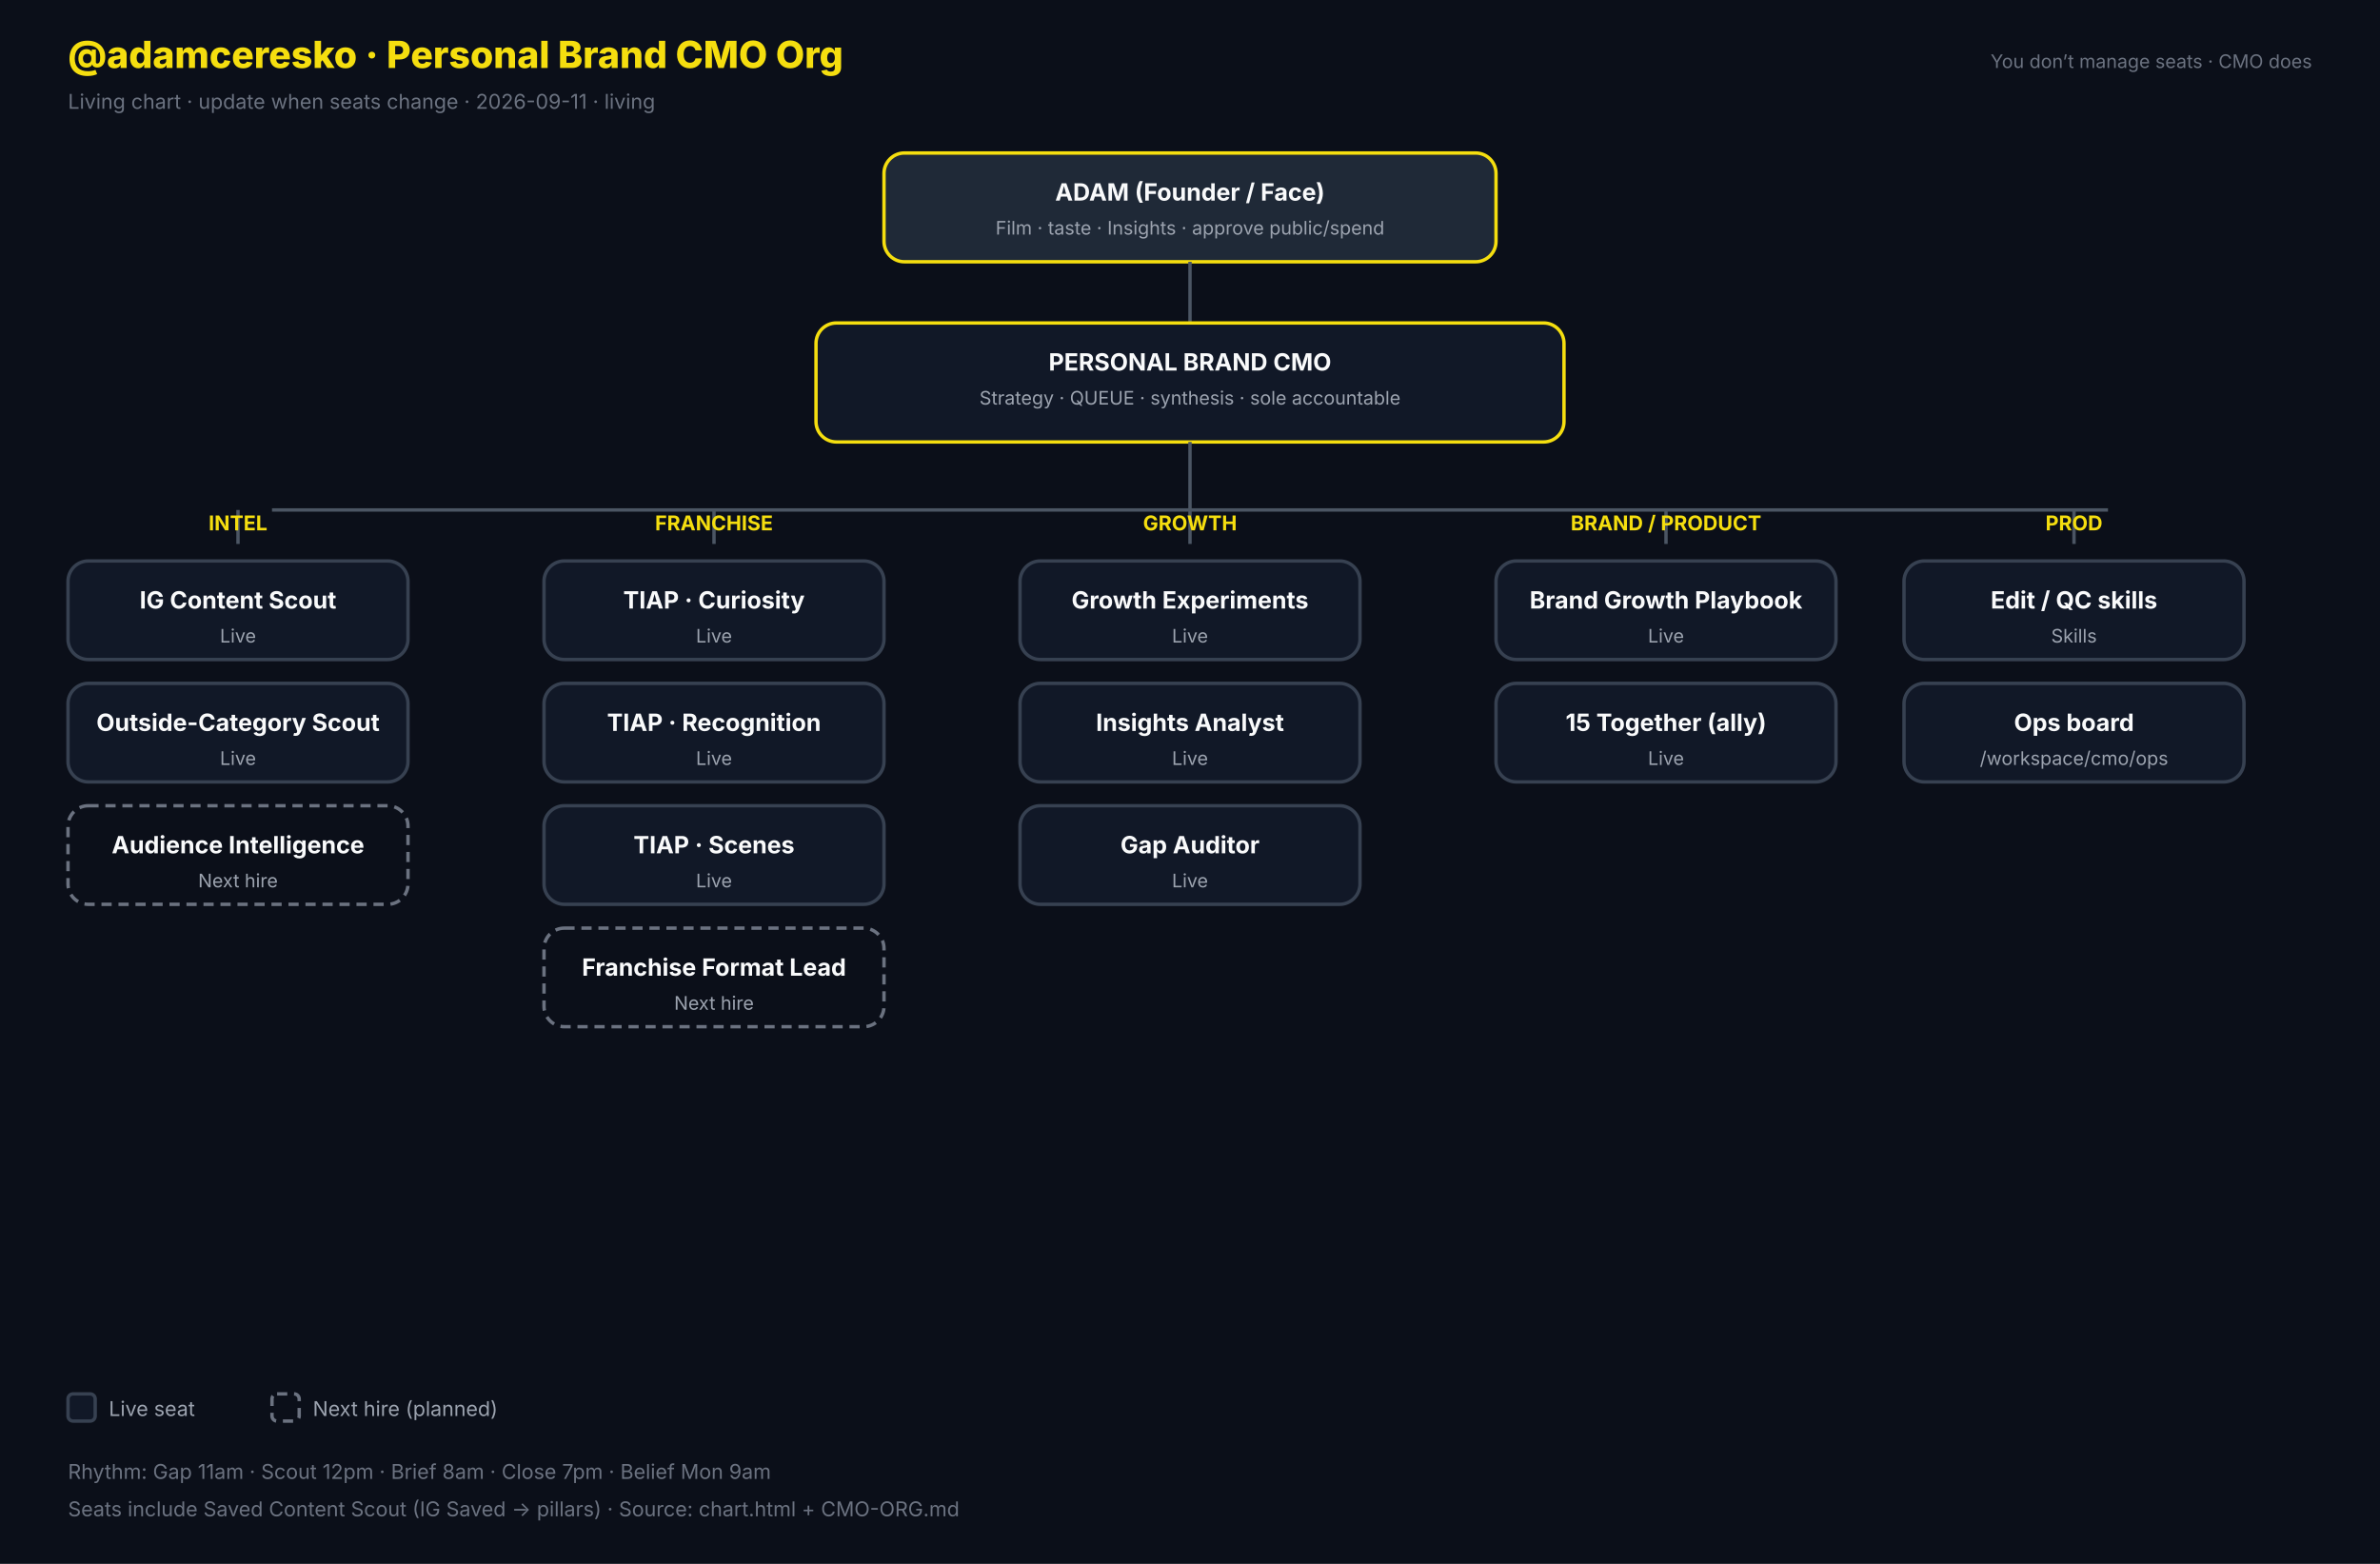
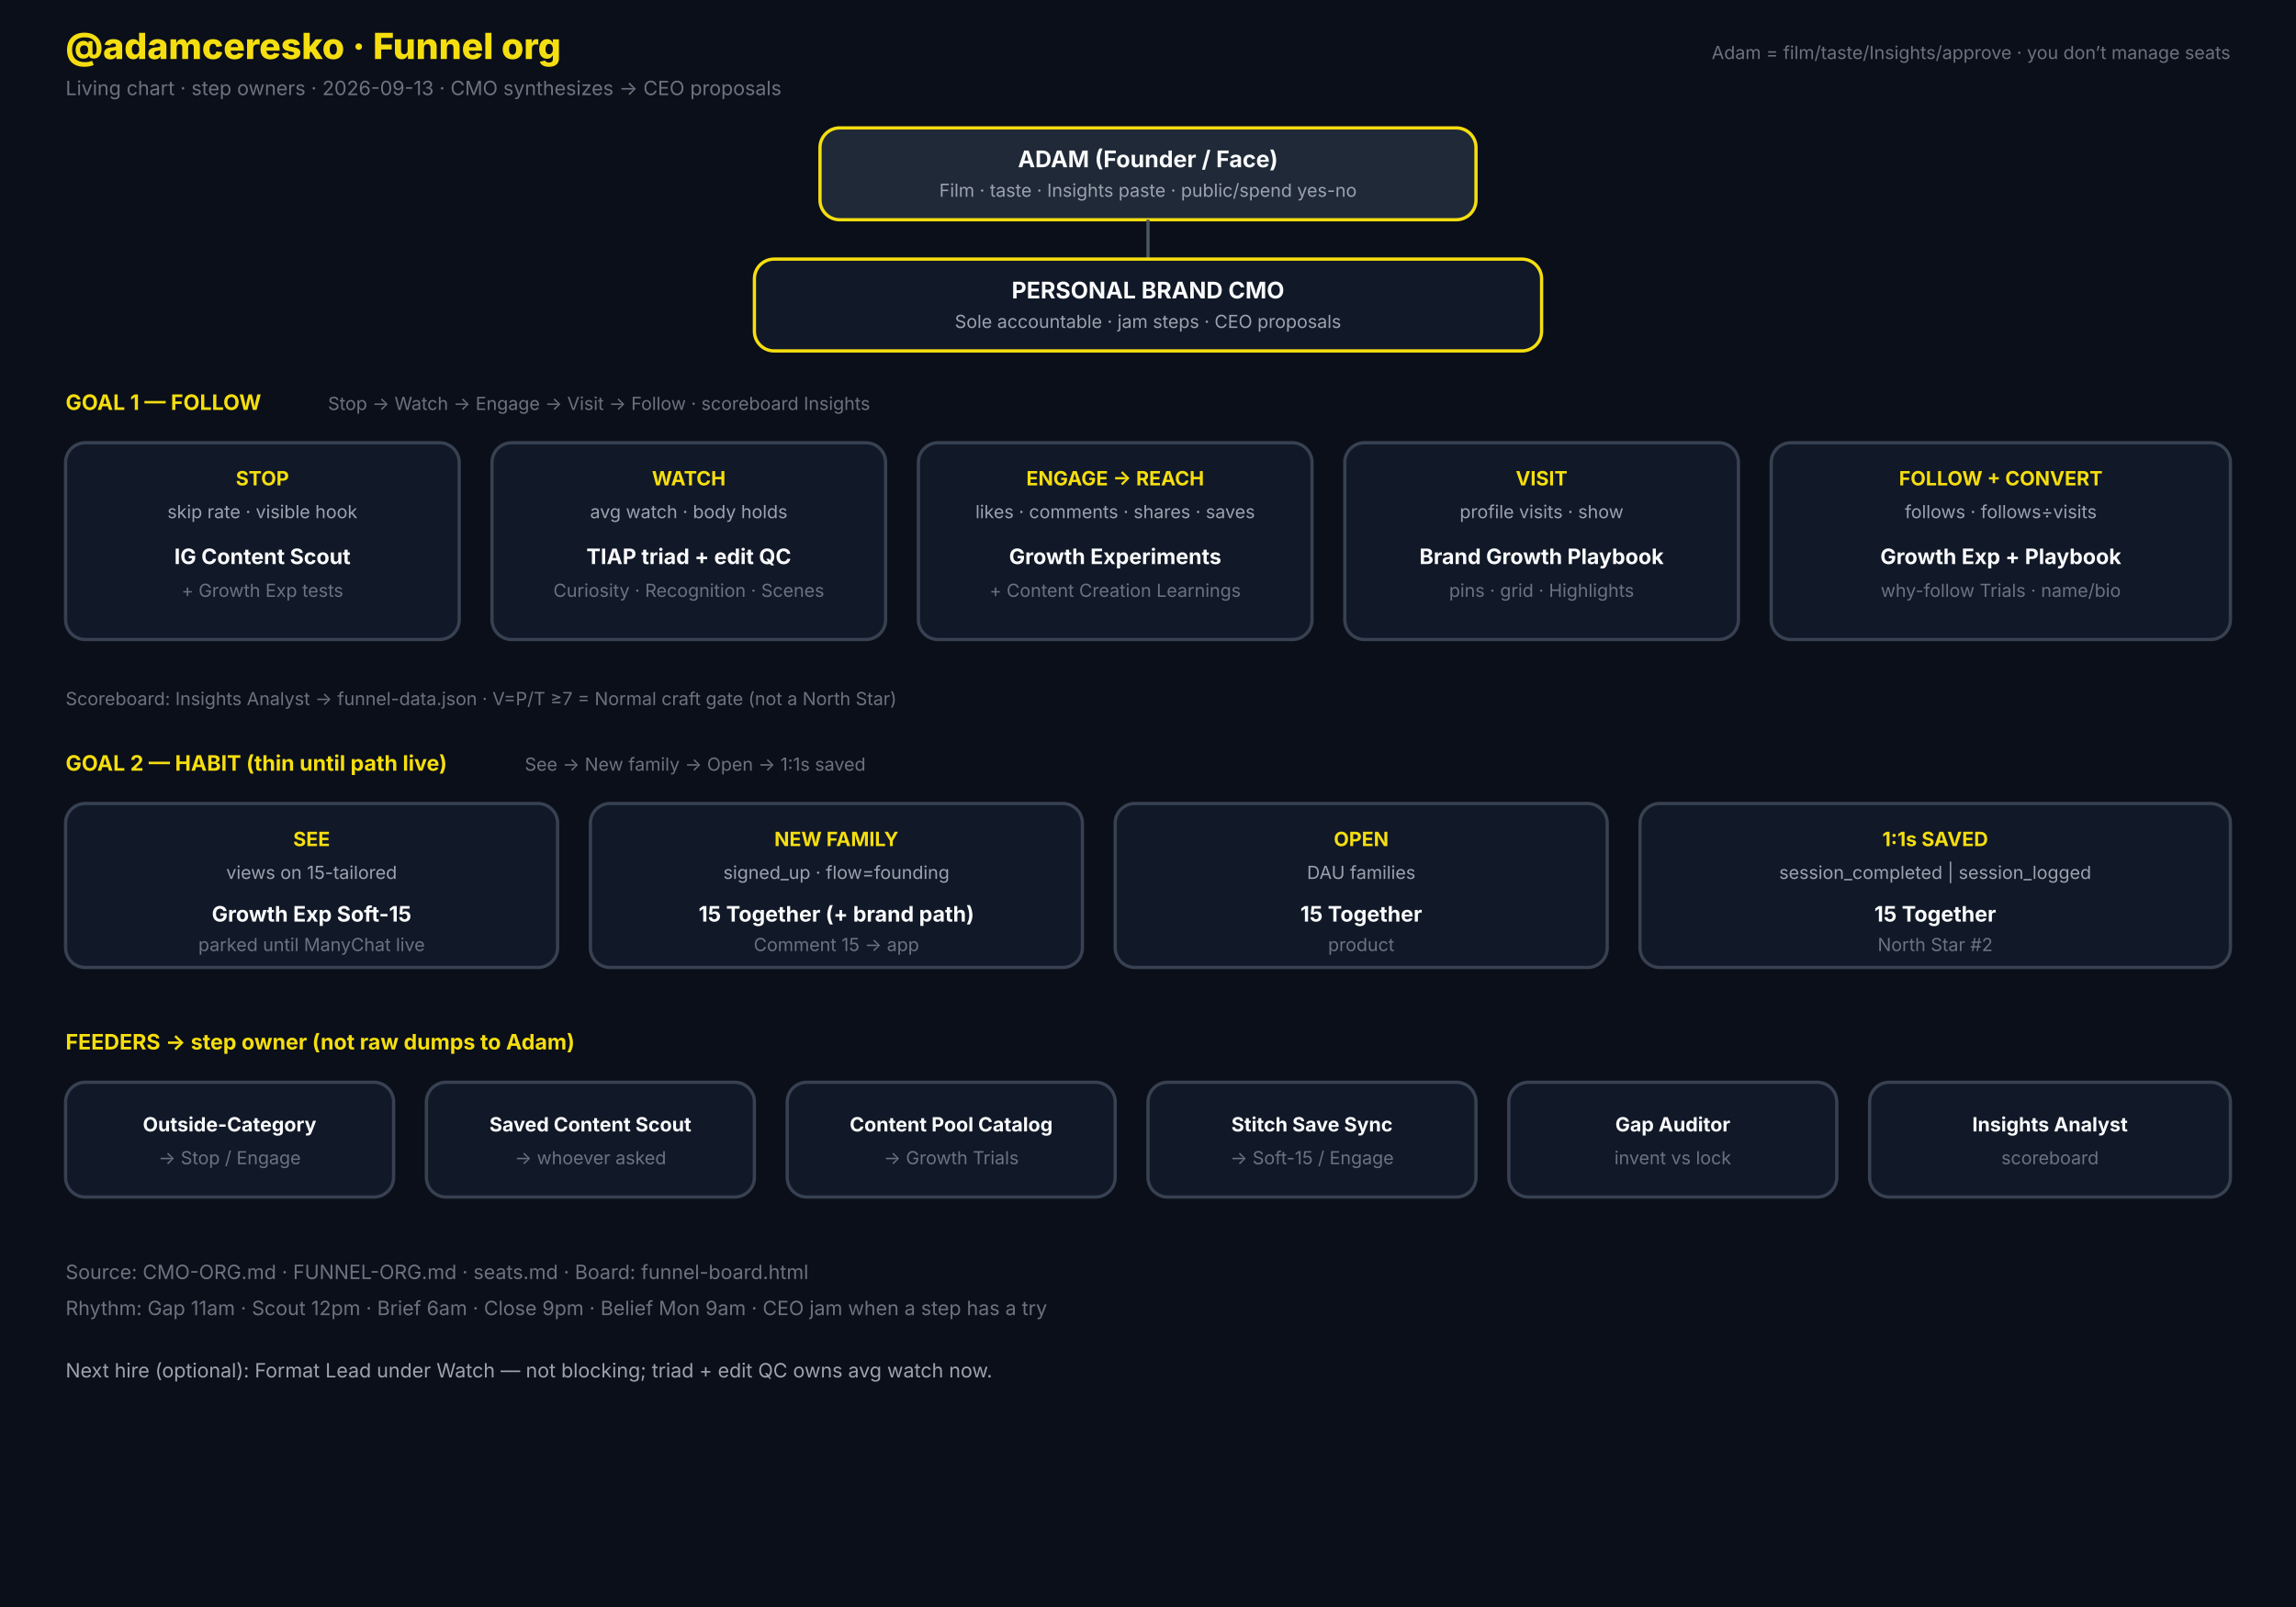
- <svg xmlns="http://www.w3.org/2000/svg" width="1400" height="920" viewBox="0 0 1400 920">
+ <svg xmlns="http://www.w3.org/2000/svg" width="1400" height="980" viewBox="0 0 1400 980">
  <rect width="100%" height="100%" fill="#0B0F19" />
-   <text x="40" y="40" fill="#F5DE0F" font-family="Inter,Helvetica,Arial,sans-serif" font-size="22" font-weight="800">@adamceresko · Personal Brand CMO Org</text>
-   <text x="40" y="64" fill="#6B7280" font-family="Inter,Helvetica,Arial,sans-serif" font-size="12">Living chart · update when seats change · 2026-09-11 · living</text>
-   <text x="1360" y="40" text-anchor="end" fill="#6B7280" font-family="Inter,Helvetica,Arial,sans-serif" font-size="11">You don’t manage seats · CMO does</text>
-   <rect x="520" y="90" width="360" height="64" rx="12" fill="#1F2937" stroke="#F5DE0F" stroke-width="2" />
-   <text x="700.0" y="118" text-anchor="middle" fill="#F9FAFB" font-family="Inter,Helvetica,Arial,sans-serif" font-size="14" font-weight="700">ADAM (Founder / Face)</text>
-   <text x="700.0" y="138" text-anchor="middle" fill="#9CA3AF" font-family="Inter,Helvetica,Arial,sans-serif" font-size="11">Film · taste · Insights · approve public/spend</text>
-   <line x1="700" y1="154" x2="700" y2="190" stroke="#4B5563" stroke-width="2" />
-   <rect x="480" y="190" width="440" height="70" rx="12" fill="#111827" stroke="#F5DE0F" stroke-width="2" />
-   <text x="700.0" y="218" text-anchor="middle" fill="#F9FAFB" font-family="Inter,Helvetica,Arial,sans-serif" font-size="14" font-weight="700">PERSONAL BRAND CMO</text>
-   <text x="700.0" y="238" text-anchor="middle" fill="#9CA3AF" font-family="Inter,Helvetica,Arial,sans-serif" font-size="11">Strategy · QUEUE · synthesis · sole accountable</text>
-   <line x1="700" y1="260" x2="700" y2="300" stroke="#4B5563" stroke-width="2" />
-   <line x1="160" y1="300" x2="1240" y2="300" stroke="#4B5563" stroke-width="2" />
-   <line x1="140" y1="300" x2="140" y2="320" stroke="#4B5563" stroke-width="2" />
-   <text x="140" y="312" text-anchor="middle" fill="#F5DE0F" font-family="Inter,Helvetica,Arial,sans-serif" font-size="12" font-weight="700">INTEL</text>
-   <rect x="40" y="330" width="200" height="58" rx="12" fill="#111827" stroke="#374151" stroke-width="2" />
-   <text x="140.0" y="358" text-anchor="middle" fill="#F9FAFB" font-family="Inter,Helvetica,Arial,sans-serif" font-size="14" font-weight="700">IG Content Scout</text>
-   <text x="140.0" y="378" text-anchor="middle" fill="#9CA3AF" font-family="Inter,Helvetica,Arial,sans-serif" font-size="11">Live</text>
-   <rect x="40" y="402" width="200" height="58" rx="12" fill="#111827" stroke="#374151" stroke-width="2" />
-   <text x="140.0" y="430" text-anchor="middle" fill="#F9FAFB" font-family="Inter,Helvetica,Arial,sans-serif" font-size="14" font-weight="700">Outside-Category Scout</text>
-   <text x="140.0" y="450" text-anchor="middle" fill="#9CA3AF" font-family="Inter,Helvetica,Arial,sans-serif" font-size="11">Live</text>
-   <rect x="40" y="474" width="200" height="58" rx="12" fill="#0B0F19" stroke="#6B7280" stroke-width="2" stroke-dasharray="6 4" />
-   <text x="140.0" y="502" text-anchor="middle" fill="#F9FAFB" font-family="Inter,Helvetica,Arial,sans-serif" font-size="14" font-weight="700">Audience Intelligence</text>
-   <text x="140.0" y="522" text-anchor="middle" fill="#9CA3AF" font-family="Inter,Helvetica,Arial,sans-serif" font-size="11">Next hire</text>
-   <line x1="420" y1="300" x2="420" y2="320" stroke="#4B5563" stroke-width="2" />
-   <text x="420" y="312" text-anchor="middle" fill="#F5DE0F" font-family="Inter,Helvetica,Arial,sans-serif" font-size="12" font-weight="700">FRANCHISE</text>
-   <rect x="320" y="330" width="200" height="58" rx="12" fill="#111827" stroke="#374151" stroke-width="2" />
-   <text x="420.0" y="358" text-anchor="middle" fill="#F9FAFB" font-family="Inter,Helvetica,Arial,sans-serif" font-size="14" font-weight="700">TIAP · Curiosity</text>
-   <text x="420.0" y="378" text-anchor="middle" fill="#9CA3AF" font-family="Inter,Helvetica,Arial,sans-serif" font-size="11">Live</text>
-   <rect x="320" y="402" width="200" height="58" rx="12" fill="#111827" stroke="#374151" stroke-width="2" />
-   <text x="420.0" y="430" text-anchor="middle" fill="#F9FAFB" font-family="Inter,Helvetica,Arial,sans-serif" font-size="14" font-weight="700">TIAP · Recognition</text>
-   <text x="420.0" y="450" text-anchor="middle" fill="#9CA3AF" font-family="Inter,Helvetica,Arial,sans-serif" font-size="11">Live</text>
-   <rect x="320" y="474" width="200" height="58" rx="12" fill="#111827" stroke="#374151" stroke-width="2" />
-   <text x="420.0" y="502" text-anchor="middle" fill="#F9FAFB" font-family="Inter,Helvetica,Arial,sans-serif" font-size="14" font-weight="700">TIAP · Scenes</text>
-   <text x="420.0" y="522" text-anchor="middle" fill="#9CA3AF" font-family="Inter,Helvetica,Arial,sans-serif" font-size="11">Live</text>
-   <rect x="320" y="546" width="200" height="58" rx="12" fill="#0B0F19" stroke="#6B7280" stroke-width="2" stroke-dasharray="6 4" />
-   <text x="420.0" y="574" text-anchor="middle" fill="#F9FAFB" font-family="Inter,Helvetica,Arial,sans-serif" font-size="14" font-weight="700">Franchise Format Lead</text>
-   <text x="420.0" y="594" text-anchor="middle" fill="#9CA3AF" font-family="Inter,Helvetica,Arial,sans-serif" font-size="11">Next hire</text>
-   <line x1="700" y1="300" x2="700" y2="320" stroke="#4B5563" stroke-width="2" />
-   <text x="700" y="312" text-anchor="middle" fill="#F5DE0F" font-family="Inter,Helvetica,Arial,sans-serif" font-size="12" font-weight="700">GROWTH</text>
-   <rect x="600" y="330" width="200" height="58" rx="12" fill="#111827" stroke="#374151" stroke-width="2" />
-   <text x="700.0" y="358" text-anchor="middle" fill="#F9FAFB" font-family="Inter,Helvetica,Arial,sans-serif" font-size="14" font-weight="700">Growth Experiments</text>
-   <text x="700.0" y="378" text-anchor="middle" fill="#9CA3AF" font-family="Inter,Helvetica,Arial,sans-serif" font-size="11">Live</text>
-   <rect x="600" y="402" width="200" height="58" rx="12" fill="#111827" stroke="#374151" stroke-width="2" />
-   <text x="700.0" y="430" text-anchor="middle" fill="#F9FAFB" font-family="Inter,Helvetica,Arial,sans-serif" font-size="14" font-weight="700">Insights Analyst</text>
-   <text x="700.0" y="450" text-anchor="middle" fill="#9CA3AF" font-family="Inter,Helvetica,Arial,sans-serif" font-size="11">Live</text>
-   <rect x="600" y="474" width="200" height="58" rx="12" fill="#111827" stroke="#374151" stroke-width="2" />
-   <text x="700.0" y="502" text-anchor="middle" fill="#F9FAFB" font-family="Inter,Helvetica,Arial,sans-serif" font-size="14" font-weight="700">Gap Auditor</text>
-   <text x="700.0" y="522" text-anchor="middle" fill="#9CA3AF" font-family="Inter,Helvetica,Arial,sans-serif" font-size="11">Live</text>
-   <line x1="980" y1="300" x2="980" y2="320" stroke="#4B5563" stroke-width="2" />
-   <text x="980" y="312" text-anchor="middle" fill="#F5DE0F" font-family="Inter,Helvetica,Arial,sans-serif" font-size="12" font-weight="700">BRAND / PRODUCT</text>
-   <rect x="880" y="330" width="200" height="58" rx="12" fill="#111827" stroke="#374151" stroke-width="2" />
-   <text x="980.0" y="358" text-anchor="middle" fill="#F9FAFB" font-family="Inter,Helvetica,Arial,sans-serif" font-size="14" font-weight="700">Brand Growth Playbook</text>
-   <text x="980.0" y="378" text-anchor="middle" fill="#9CA3AF" font-family="Inter,Helvetica,Arial,sans-serif" font-size="11">Live</text>
-   <rect x="880" y="402" width="200" height="58" rx="12" fill="#111827" stroke="#374151" stroke-width="2" />
-   <text x="980.0" y="430" text-anchor="middle" fill="#F9FAFB" font-family="Inter,Helvetica,Arial,sans-serif" font-size="14" font-weight="700">15 Together (ally)</text>
-   <text x="980.0" y="450" text-anchor="middle" fill="#9CA3AF" font-family="Inter,Helvetica,Arial,sans-serif" font-size="11">Live</text>
-   <line x1="1220" y1="300" x2="1220" y2="320" stroke="#4B5563" stroke-width="2" />
-   <text x="1220" y="312" text-anchor="middle" fill="#F5DE0F" font-family="Inter,Helvetica,Arial,sans-serif" font-size="12" font-weight="700">PROD</text>
-   <rect x="1120" y="330" width="200" height="58" rx="12" fill="#111827" stroke="#374151" stroke-width="2" />
-   <text x="1220.0" y="358" text-anchor="middle" fill="#F9FAFB" font-family="Inter,Helvetica,Arial,sans-serif" font-size="14" font-weight="700">Edit / QC skills</text>
-   <text x="1220.0" y="378" text-anchor="middle" fill="#9CA3AF" font-family="Inter,Helvetica,Arial,sans-serif" font-size="11">Skills</text>
-   <rect x="1120" y="402" width="200" height="58" rx="12" fill="#111827" stroke="#374151" stroke-width="2" />
-   <text x="1220.0" y="430" text-anchor="middle" fill="#F9FAFB" font-family="Inter,Helvetica,Arial,sans-serif" font-size="14" font-weight="700">Ops board</text>
-   <text x="1220.0" y="450" text-anchor="middle" fill="#9CA3AF" font-family="Inter,Helvetica,Arial,sans-serif" font-size="11">/workspace/cmo/ops</text>
-   <rect x="40" y="820" width="16" height="16" rx="3" fill="#111827" stroke="#374151" stroke-width="2" />
-   <text x="64" y="833" fill="#9CA3AF" font-family="Inter,Helvetica,Arial,sans-serif" font-size="12">Live seat</text>
-   <rect x="160" y="820" width="16" height="16" rx="3" fill="#0B0F19" stroke="#6B7280" stroke-width="2" stroke-dasharray="6 4" />
-   <text x="184" y="833" fill="#9CA3AF" font-family="Inter,Helvetica,Arial,sans-serif" font-size="12">Next hire (planned)</text>
-   <text x="40" y="870" fill="#6B7280" font-family="Inter,Helvetica,Arial,sans-serif" font-size="12">Rhythm: Gap 11am · Scout 12pm · Brief 8am · Close 7pm · Belief Mon 9am</text>
-   <text x="40" y="892" fill="#6B7280" font-family="Inter,Helvetica,Arial,sans-serif" font-size="12">Seats include Saved Content Scout (IG Saved → pillars) · Source: chart.html + CMO-ORG.md</text>
+   <text x="40" y="36" fill="#F5DE0F" font-family="Inter,Helvetica,Arial,sans-serif" font-size="22" font-weight="800">@adamceresko · Funnel org</text>
+   <text x="40" y="58" fill="#6B7280" font-family="Inter,Helvetica,Arial,sans-serif" font-size="12">Living chart · step owners · 2026-09-13 · CMO synthesizes → CEO proposals</text>
+   <text x="1360" y="36" text-anchor="end" fill="#6B7280" font-family="Inter,Helvetica,Arial,sans-serif" font-size="11">Adam = film/taste/Insights/approve · you don’t manage seats</text>
+   <rect x="500" y="78" width="400" height="56" rx="12" fill="#1F2937" stroke="#F5DE0F" stroke-width="2" />
+   <text x="700" y="102" text-anchor="middle" fill="#F9FAFB" font-family="Inter,Helvetica,Arial,sans-serif" font-size="14" font-weight="700">ADAM (Founder / Face)</text>
+   <text x="700" y="120" text-anchor="middle" fill="#9CA3AF" font-family="Inter,Helvetica,Arial,sans-serif" font-size="11">Film · taste · Insights paste · public/spend yes-no</text>
+   <line x1="700" y1="134" x2="700" y2="158" stroke="#4B5563" stroke-width="2" />
+   <rect x="460" y="158" width="480" height="56" rx="12" fill="#111827" stroke="#F5DE0F" stroke-width="2" />
+   <text x="700" y="182" text-anchor="middle" fill="#F9FAFB" font-family="Inter,Helvetica,Arial,sans-serif" font-size="14" font-weight="700">PERSONAL BRAND CMO</text>
+   <text x="700" y="200" text-anchor="middle" fill="#9CA3AF" font-family="Inter,Helvetica,Arial,sans-serif" font-size="11">Sole accountable · jam steps · CEO proposals</text>
+   <text x="40" y="250" fill="#F5DE0F" font-family="Inter,Helvetica,Arial,sans-serif" font-size="13" font-weight="700">GOAL 1 — FOLLOW</text>
+   <text x="200" y="250" fill="#6B7280" font-family="Inter,Helvetica,Arial,sans-serif" font-size="11">Stop → Watch → Engage → Visit → Follow · scoreboard Insights</text>
+   <g font-family="Inter,Helvetica,Arial,sans-serif">
+     <rect x="40" y="270" width="240" height="120" rx="12" fill="#111827" stroke="#374151" stroke-width="2" />
+     <text x="160" y="296" text-anchor="middle" fill="#F5DE0F" font-size="12" font-weight="700">STOP</text>
+     <text x="160" y="316" text-anchor="middle" fill="#9CA3AF" font-size="11">skip rate · visible hook</text>
+     <text x="160" y="344" text-anchor="middle" fill="#F9FAFB" font-size="13" font-weight="700">IG Content Scout</text>
+     <text x="160" y="364" text-anchor="middle" fill="#6B7280" font-size="11">+ Growth Exp tests</text>
+     <rect x="300" y="270" width="240" height="120" rx="12" fill="#111827" stroke="#374151" stroke-width="2" />
+     <text x="420" y="296" text-anchor="middle" fill="#F5DE0F" font-size="12" font-weight="700">WATCH</text>
+     <text x="420" y="316" text-anchor="middle" fill="#9CA3AF" font-size="11">avg watch · body holds</text>
+     <text x="420" y="344" text-anchor="middle" fill="#F9FAFB" font-size="13" font-weight="700">TIAP triad + edit QC</text>
+     <text x="420" y="364" text-anchor="middle" fill="#6B7280" font-size="11">Curiosity · Recognition · Scenes</text>
+     <rect x="560" y="270" width="240" height="120" rx="12" fill="#111827" stroke="#374151" stroke-width="2" />
+     <text x="680" y="296" text-anchor="middle" fill="#F5DE0F" font-size="12" font-weight="700">ENGAGE → REACH</text>
+     <text x="680" y="316" text-anchor="middle" fill="#9CA3AF" font-size="11">likes · comments · shares · saves</text>
+     <text x="680" y="344" text-anchor="middle" fill="#F9FAFB" font-size="13" font-weight="700">Growth Experiments</text>
+     <text x="680" y="364" text-anchor="middle" fill="#6B7280" font-size="11">+ Content Creation Learnings</text>
+     <rect x="820" y="270" width="240" height="120" rx="12" fill="#111827" stroke="#374151" stroke-width="2" />
+     <text x="940" y="296" text-anchor="middle" fill="#F5DE0F" font-size="12" font-weight="700">VISIT</text>
+     <text x="940" y="316" text-anchor="middle" fill="#9CA3AF" font-size="11">profile visits · show</text>
+     <text x="940" y="344" text-anchor="middle" fill="#F9FAFB" font-size="13" font-weight="700">Brand Growth Playbook</text>
+     <text x="940" y="364" text-anchor="middle" fill="#6B7280" font-size="11">pins · grid · Highlights</text>
+     <rect x="1080" y="270" width="280" height="120" rx="12" fill="#111827" stroke="#374151" stroke-width="2" />
+     <text x="1220" y="296" text-anchor="middle" fill="#F5DE0F" font-size="12" font-weight="700">FOLLOW + CONVERT</text>
+     <text x="1220" y="316" text-anchor="middle" fill="#9CA3AF" font-size="11">follows · follows÷visits</text>
+     <text x="1220" y="344" text-anchor="middle" fill="#F9FAFB" font-size="13" font-weight="700">Growth Exp + Playbook</text>
+     <text x="1220" y="364" text-anchor="middle" fill="#6B7280" font-size="11">why-follow Trials · name/bio</text>
+   </g>
+   <text x="40" y="430" fill="#6B7280" font-family="Inter,Helvetica,Arial,sans-serif" font-size="11">Scoreboard: Insights Analyst → funnel-data.json · V=P/T ≥7 = Normal craft gate (not a North Star)</text>
+   <text x="40" y="470" fill="#F5DE0F" font-family="Inter,Helvetica,Arial,sans-serif" font-size="13" font-weight="700">GOAL 2 — HABIT (thin until path live)</text>
+   <text x="320" y="470" fill="#6B7280" font-family="Inter,Helvetica,Arial,sans-serif" font-size="11">See → New family → Open → 1:1s saved</text>
+   <g font-family="Inter,Helvetica,Arial,sans-serif">
+     <rect x="40" y="490" width="300" height="100" rx="12" fill="#111827" stroke="#374151" stroke-width="2" />
+     <text x="190" y="516" text-anchor="middle" fill="#F5DE0F" font-size="12" font-weight="700">SEE</text>
+     <text x="190" y="536" text-anchor="middle" fill="#9CA3AF" font-size="11">views on 15-tailored</text>
+     <text x="190" y="562" text-anchor="middle" fill="#F9FAFB" font-size="13" font-weight="700">Growth Exp Soft-15</text>
+     <text x="190" y="580" text-anchor="middle" fill="#6B7280" font-size="11">parked until ManyChat live</text>
+     <rect x="360" y="490" width="300" height="100" rx="12" fill="#111827" stroke="#374151" stroke-width="2" />
+     <text x="510" y="516" text-anchor="middle" fill="#F5DE0F" font-size="12" font-weight="700">NEW FAMILY</text>
+     <text x="510" y="536" text-anchor="middle" fill="#9CA3AF" font-size="11">signed_up · flow=founding</text>
+     <text x="510" y="562" text-anchor="middle" fill="#F9FAFB" font-size="13" font-weight="700">15 Together (+ brand path)</text>
+     <text x="510" y="580" text-anchor="middle" fill="#6B7280" font-size="11">Comment 15 → app</text>
+     <rect x="680" y="490" width="300" height="100" rx="12" fill="#111827" stroke="#374151" stroke-width="2" />
+     <text x="830" y="516" text-anchor="middle" fill="#F5DE0F" font-size="12" font-weight="700">OPEN</text>
+     <text x="830" y="536" text-anchor="middle" fill="#9CA3AF" font-size="11">DAU families</text>
+     <text x="830" y="562" text-anchor="middle" fill="#F9FAFB" font-size="13" font-weight="700">15 Together</text>
+     <text x="830" y="580" text-anchor="middle" fill="#6B7280" font-size="11">product</text>
+     <rect x="1000" y="490" width="360" height="100" rx="12" fill="#111827" stroke="#374151" stroke-width="2" />
+     <text x="1180" y="516" text-anchor="middle" fill="#F5DE0F" font-size="12" font-weight="700">1:1s SAVED</text>
+     <text x="1180" y="536" text-anchor="middle" fill="#9CA3AF" font-size="11">session_completed | session_logged</text>
+     <text x="1180" y="562" text-anchor="middle" fill="#F9FAFB" font-size="13" font-weight="700">15 Together</text>
+     <text x="1180" y="580" text-anchor="middle" fill="#6B7280" font-size="11">North Star #2</text>
+   </g>
+   <text x="40" y="640" fill="#F5DE0F" font-family="Inter,Helvetica,Arial,sans-serif" font-size="13" font-weight="700">FEEDERS → step owner (not raw dumps to Adam)</text>
+   <g font-family="Inter,Helvetica,Arial,sans-serif">
+     <rect x="40" y="660" width="200" height="70" rx="12" fill="#111827" stroke="#374151" stroke-width="2" />
+     <text x="140" y="690" text-anchor="middle" fill="#F9FAFB" font-size="12" font-weight="700">Outside-Category</text>
+     <text x="140" y="710" text-anchor="middle" fill="#6B7280" font-size="11">→ Stop / Engage</text>
+     <rect x="260" y="660" width="200" height="70" rx="12" fill="#111827" stroke="#374151" stroke-width="2" />
+     <text x="360" y="690" text-anchor="middle" fill="#F9FAFB" font-size="12" font-weight="700">Saved Content Scout</text>
+     <text x="360" y="710" text-anchor="middle" fill="#6B7280" font-size="11">→ whoever asked</text>
+     <rect x="480" y="660" width="200" height="70" rx="12" fill="#111827" stroke="#374151" stroke-width="2" />
+     <text x="580" y="690" text-anchor="middle" fill="#F9FAFB" font-size="12" font-weight="700">Content Pool Catalog</text>
+     <text x="580" y="710" text-anchor="middle" fill="#6B7280" font-size="11">→ Growth Trials</text>
+     <rect x="700" y="660" width="200" height="70" rx="12" fill="#111827" stroke="#374151" stroke-width="2" />
+     <text x="800" y="690" text-anchor="middle" fill="#F9FAFB" font-size="12" font-weight="700">Stitch Save Sync</text>
+     <text x="800" y="710" text-anchor="middle" fill="#6B7280" font-size="11">→ Soft-15 / Engage</text>
+     <rect x="920" y="660" width="200" height="70" rx="12" fill="#111827" stroke="#374151" stroke-width="2" />
+     <text x="1020" y="690" text-anchor="middle" fill="#F9FAFB" font-size="12" font-weight="700">Gap Auditor</text>
+     <text x="1020" y="710" text-anchor="middle" fill="#6B7280" font-size="11">invent vs lock</text>
+     <rect x="1140" y="660" width="220" height="70" rx="12" fill="#111827" stroke="#374151" stroke-width="2" />
+     <text x="1250" y="690" text-anchor="middle" fill="#F9FAFB" font-size="12" font-weight="700">Insights Analyst</text>
+     <text x="1250" y="710" text-anchor="middle" fill="#6B7280" font-size="11">scoreboard</text>
+   </g>
+   <text x="40" y="780" fill="#6B7280" font-family="Inter,Helvetica,Arial,sans-serif" font-size="12">Source: CMO-ORG.md · FUNNEL-ORG.md · seats.md · Board: funnel-board.html</text>
+   <text x="40" y="802" fill="#6B7280" font-family="Inter,Helvetica,Arial,sans-serif" font-size="12">Rhythm: Gap 11am · Scout 12pm · Brief 6am · Close 9pm · Belief Mon 9am · CEO jam when a step has a try</text>
+   <text x="40" y="840" fill="#9CA3AF" font-family="Inter,Helvetica,Arial,sans-serif" font-size="12">Next hire (optional): Format Lead under Watch — not blocking; triad + edit QC owns avg watch now.</text>
</svg>
